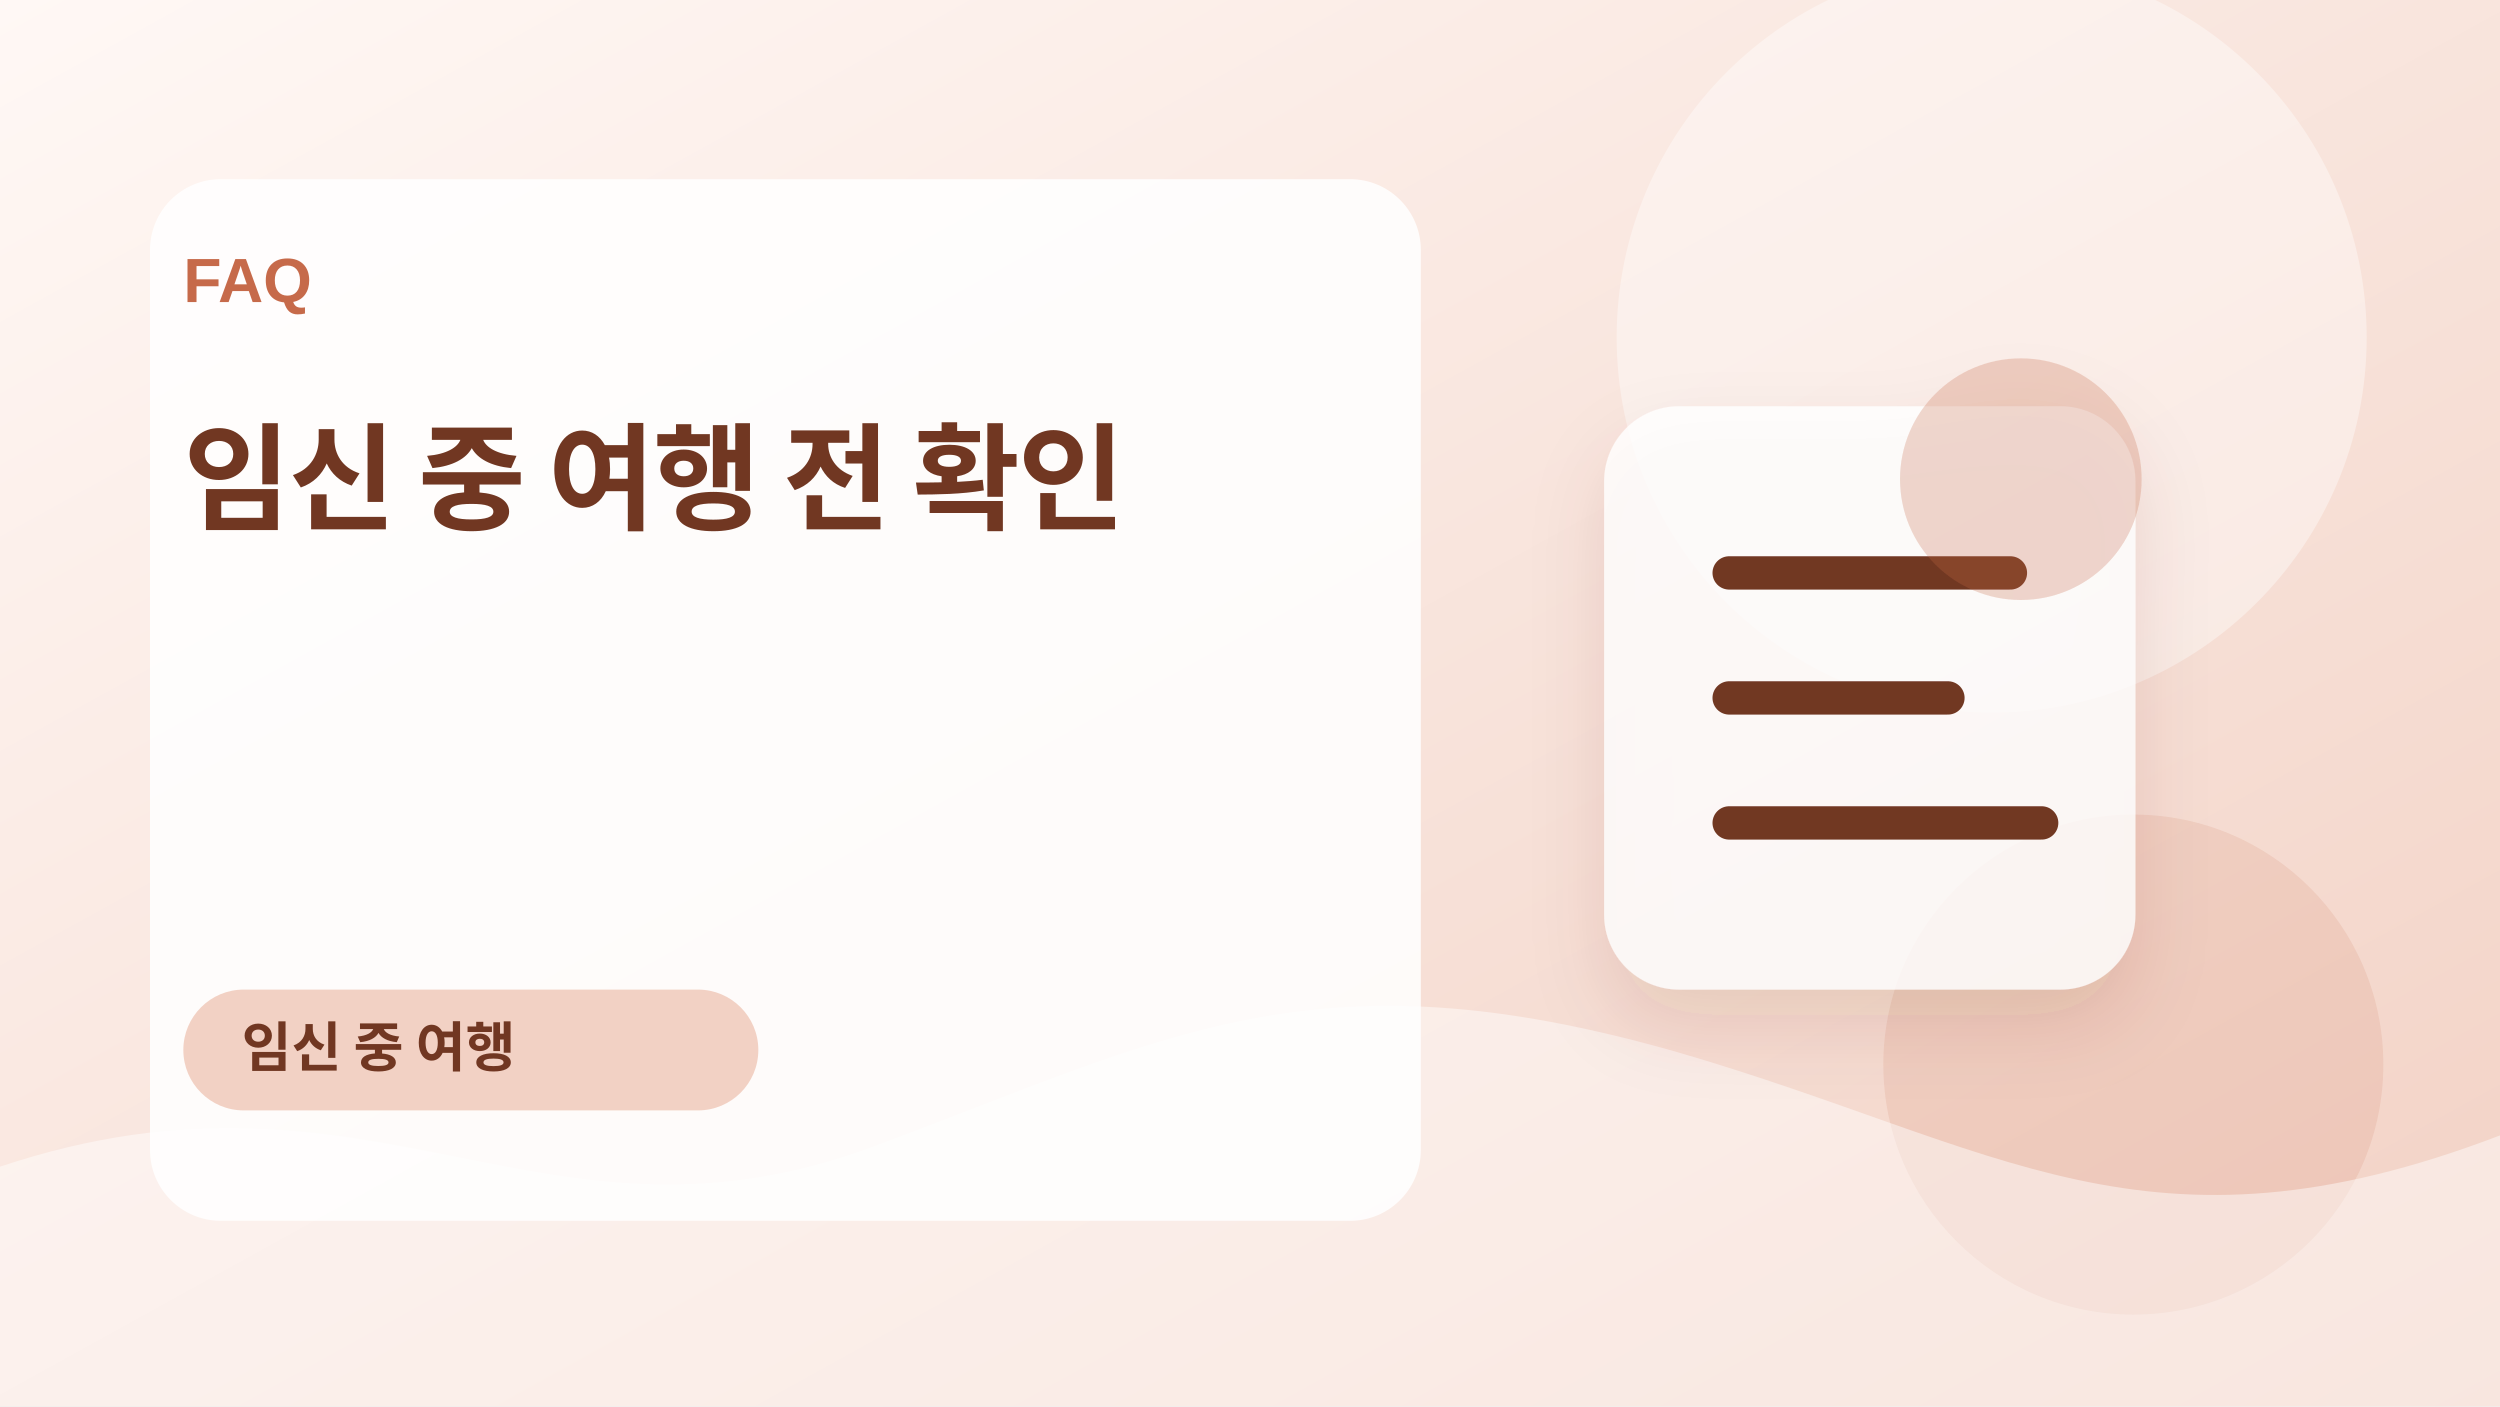
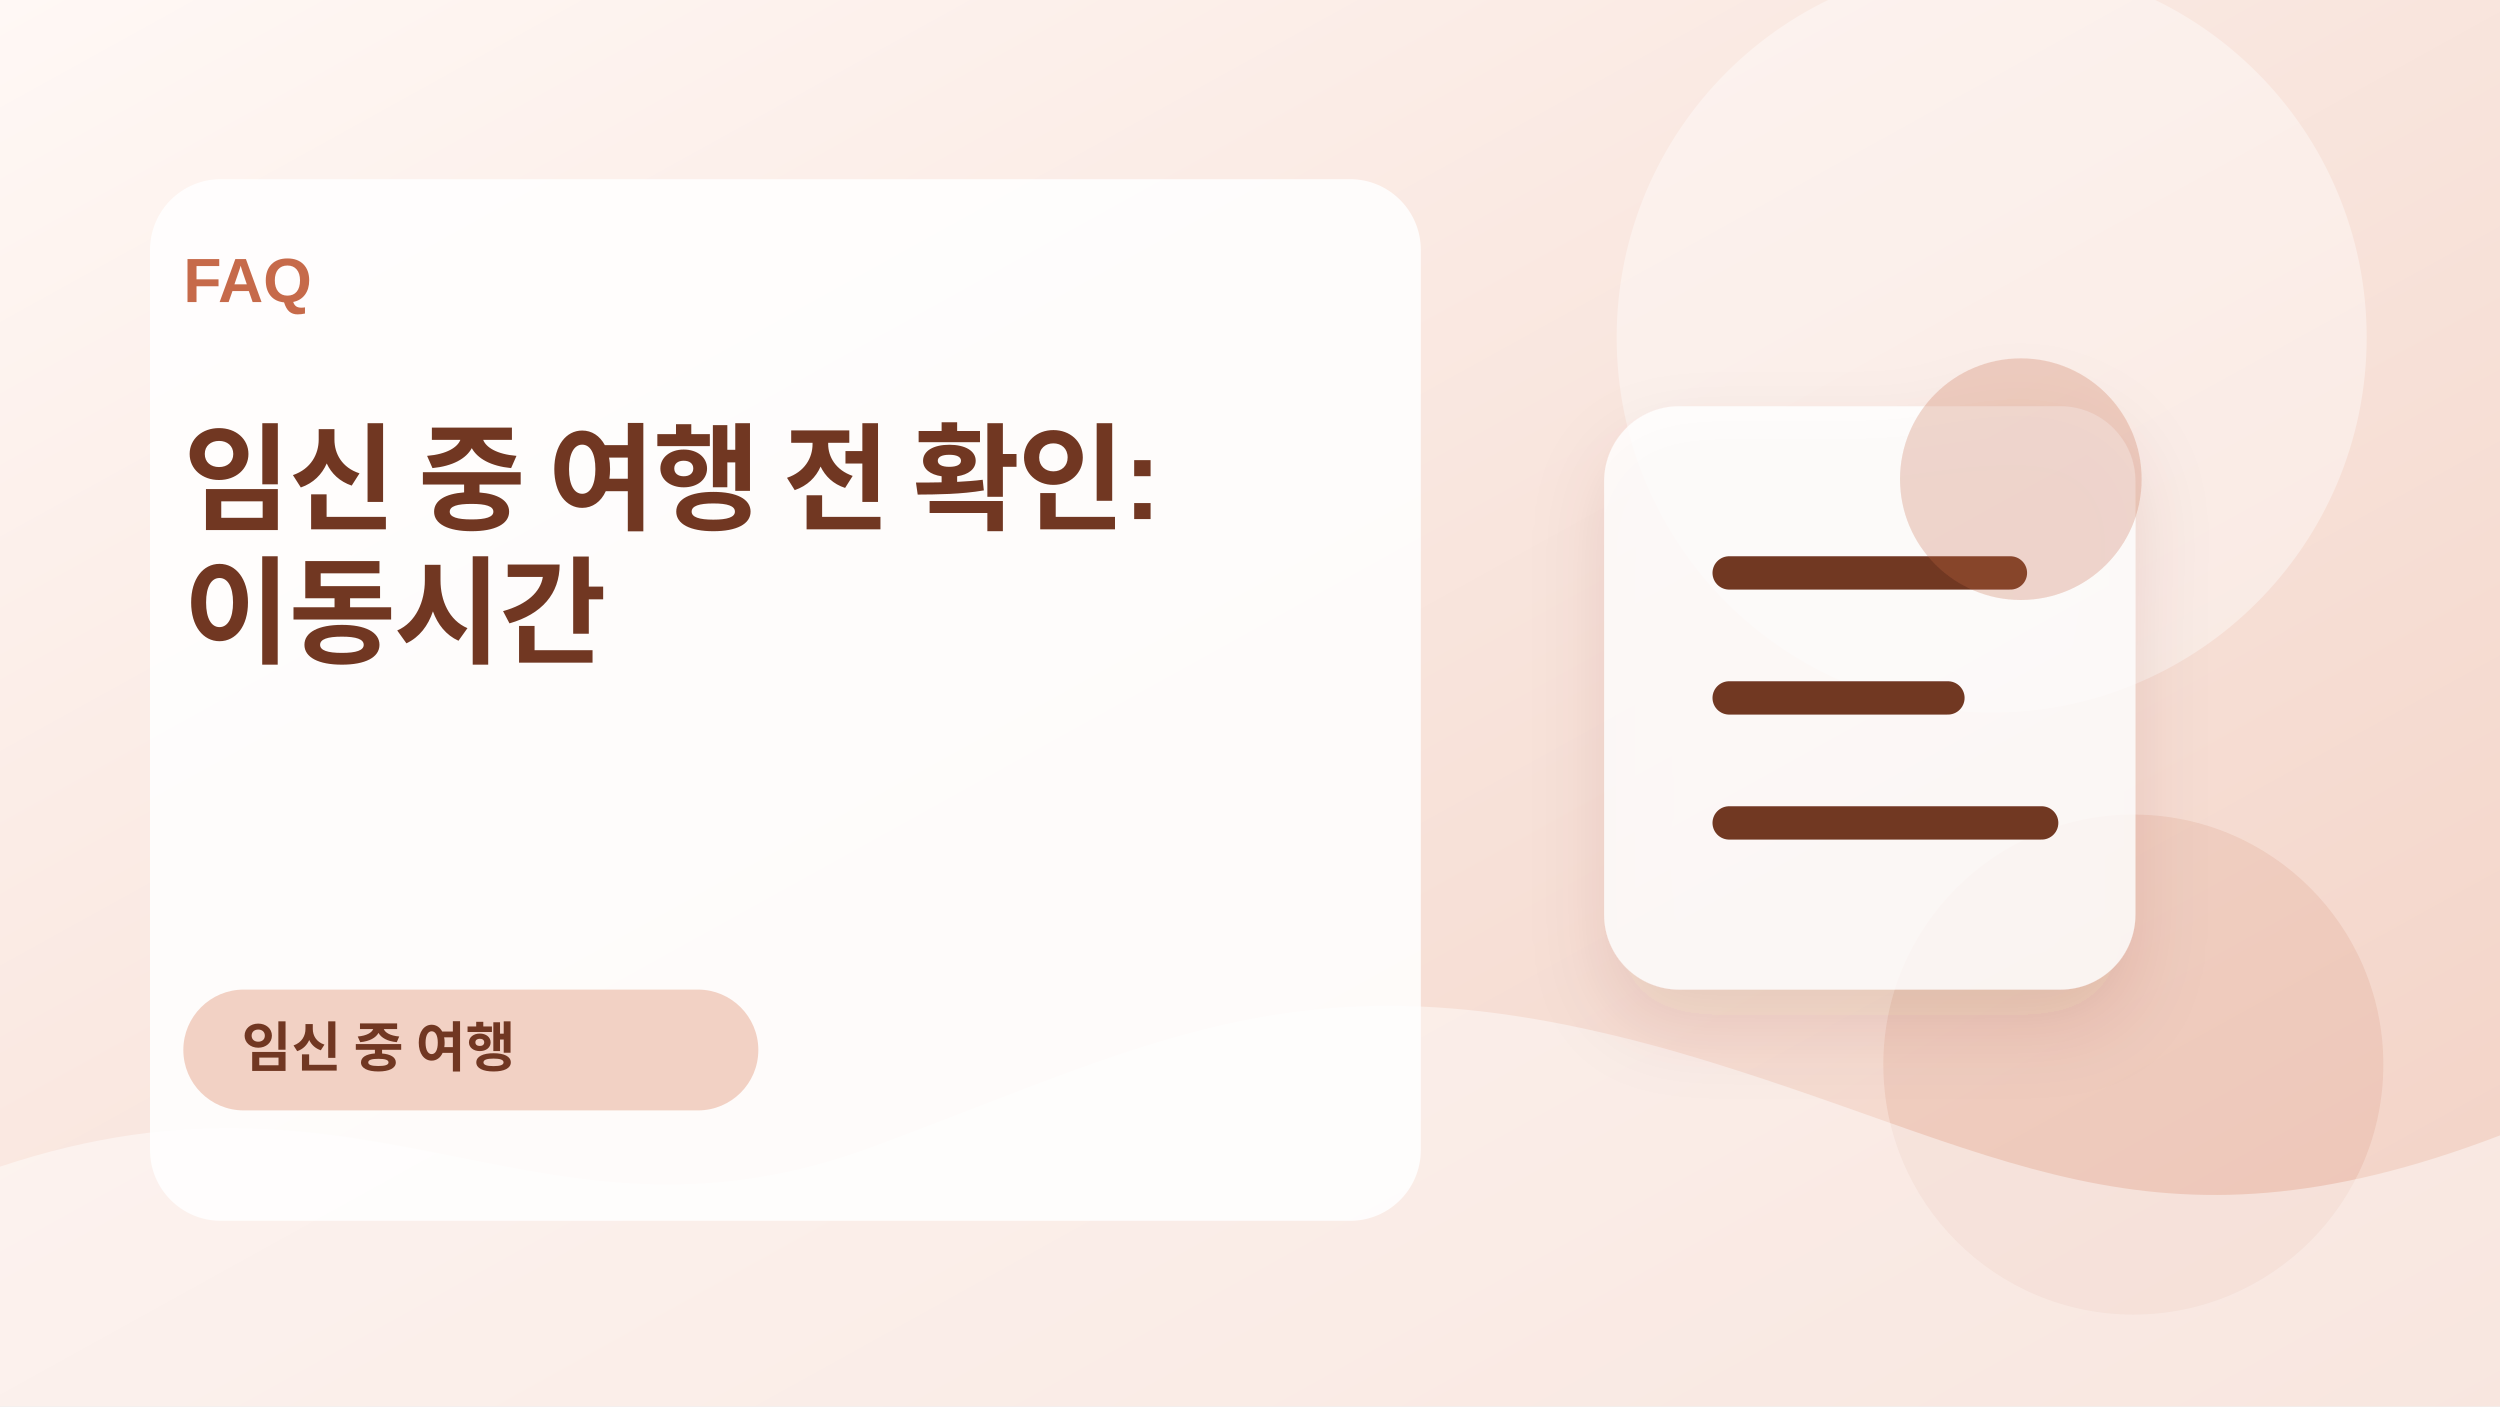
- <svg xmlns="http://www.w3.org/2000/svg" width="1200" height="675" viewBox="0 0 1200 675" role="img" aria-label="임신 중 여행 전 확인 대표 이미지">
+ <svg xmlns="http://www.w3.org/2000/svg" width="1200" height="675" viewBox="0 0 1200 675" role="img" aria-label="임신 중 여행 전 확인: 이동시간 대표 이미지">
  <defs>
    <linearGradient id="bg" x1="0" y1="0" x2="1" y2="1">
      <stop offset="0" stop-color="#fff8f5" />
      <stop offset="1" stop-color="#f2d1c4" />
    </linearGradient>
    <filter id="shadow" x="-20%" y="-20%" width="140%" height="140%">
      <feDropShadow dx="0" dy="18" stdDeviation="18" flood-color="#713722" flood-opacity="0.14" />
    </filter>
  </defs>
  <rect width="1200" height="675" fill="url(#bg)" />
  <circle cx="956" cy="162" r="180" fill="#ffffff" opacity="0.38" />
  <circle cx="1024" cy="511" r="120" fill="#c66a4a" opacity="0.13" />
  <path d="M0 560C180 500 260 610 420 550C560 498 630 455 805 505C960 550 1030 610 1200 545V675H0Z" fill="#ffffff" opacity="0.46" />
  <g filter="url(#shadow)">
    <rect x="770" y="195" width="255" height="280" rx="36" fill="#ffffff" opacity="0.8" />
    <path d="M830 275h135M830 335h105M830 395h150" stroke="#713722" stroke-width="16" stroke-linecap="round" />
    <circle cx="970" cy="230" r="58" fill="#c66a4a" opacity="0.26" />
  </g>
  <rect x="72" y="86" width="610" height="500" rx="34" fill="#ffffff" opacity="0.86" />
  <text x="88" y="145" font-family="Pretendard, Arial, sans-serif" font-size="30" font-weight="700" fill="#c66a4a">FAQ</text>
  <text x="88" y="250" font-family="Pretendard, Arial, sans-serif" font-size="56" font-weight="800" fill="#713722" letter-spacing="-1">
-     <tspan x="88" dy="0">임신 중 여행 전 확인</tspan>
+     <tspan x="88" dy="0">임신 중 여행 전 확인:</tspan>
+     <tspan x="88" dy="64">이동시간</tspan>
  </text>
  <rect x="88" y="475" width="276" height="58" rx="29" fill="#f2d1c4" />
  <text x="116" y="512" font-family="Pretendard, Arial, sans-serif" font-size="26" font-weight="700" fill="#713722">임신 중 여행</text>
</svg>
